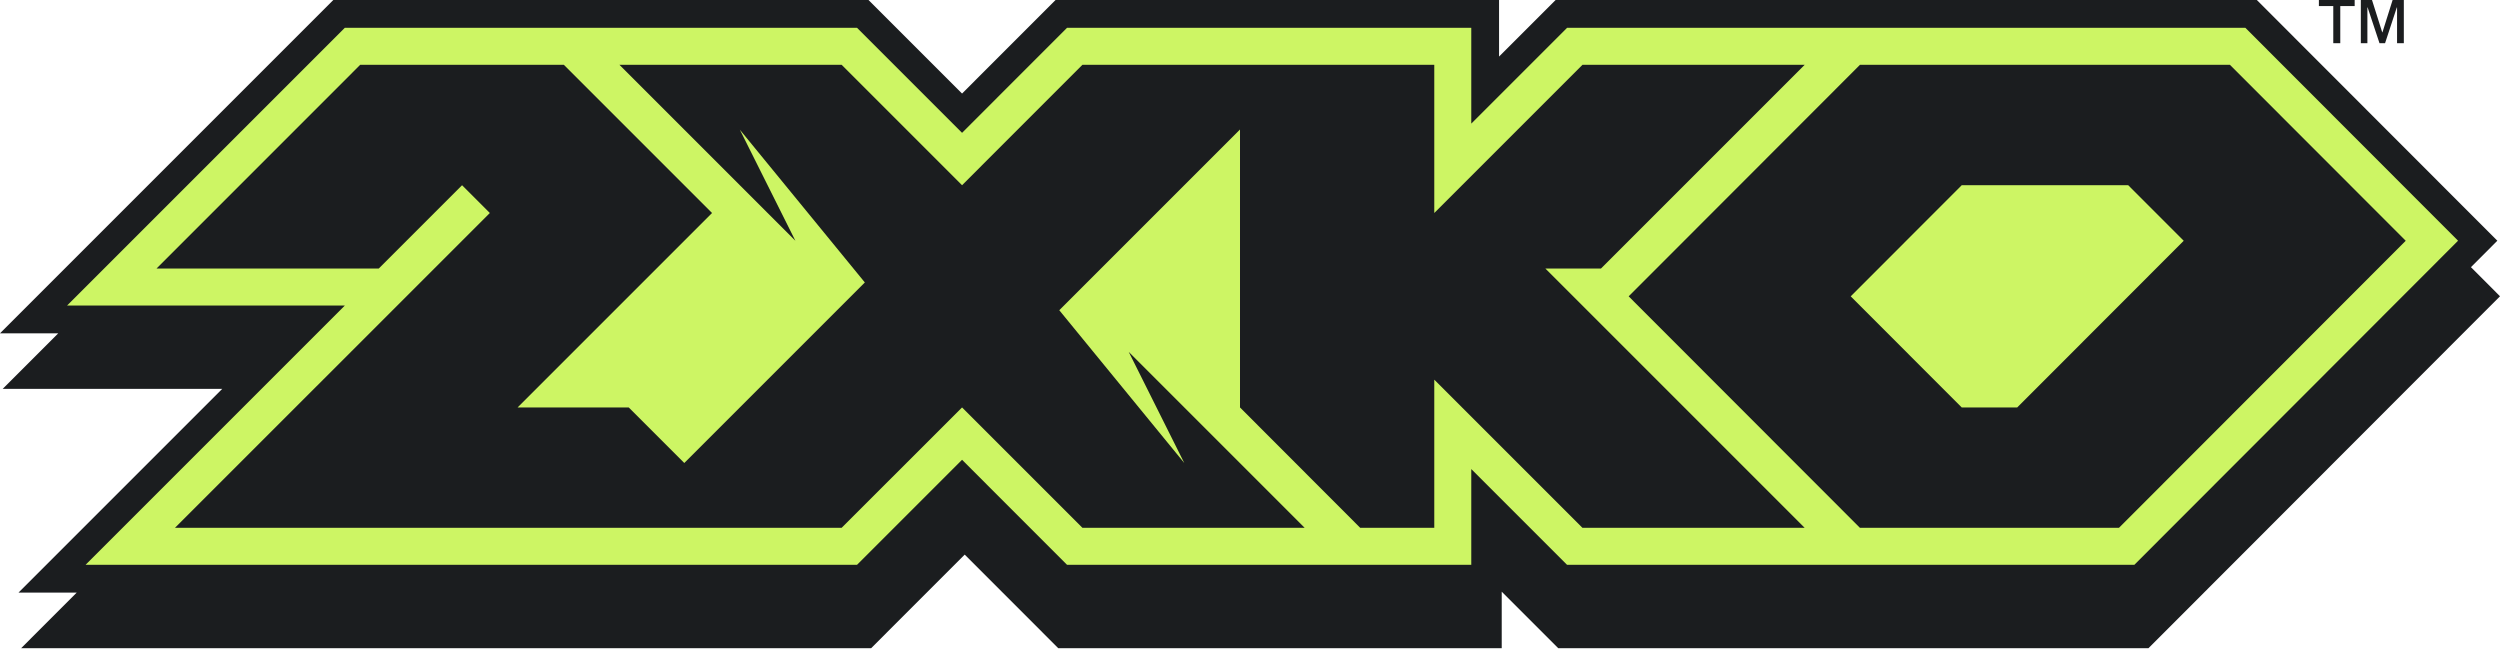
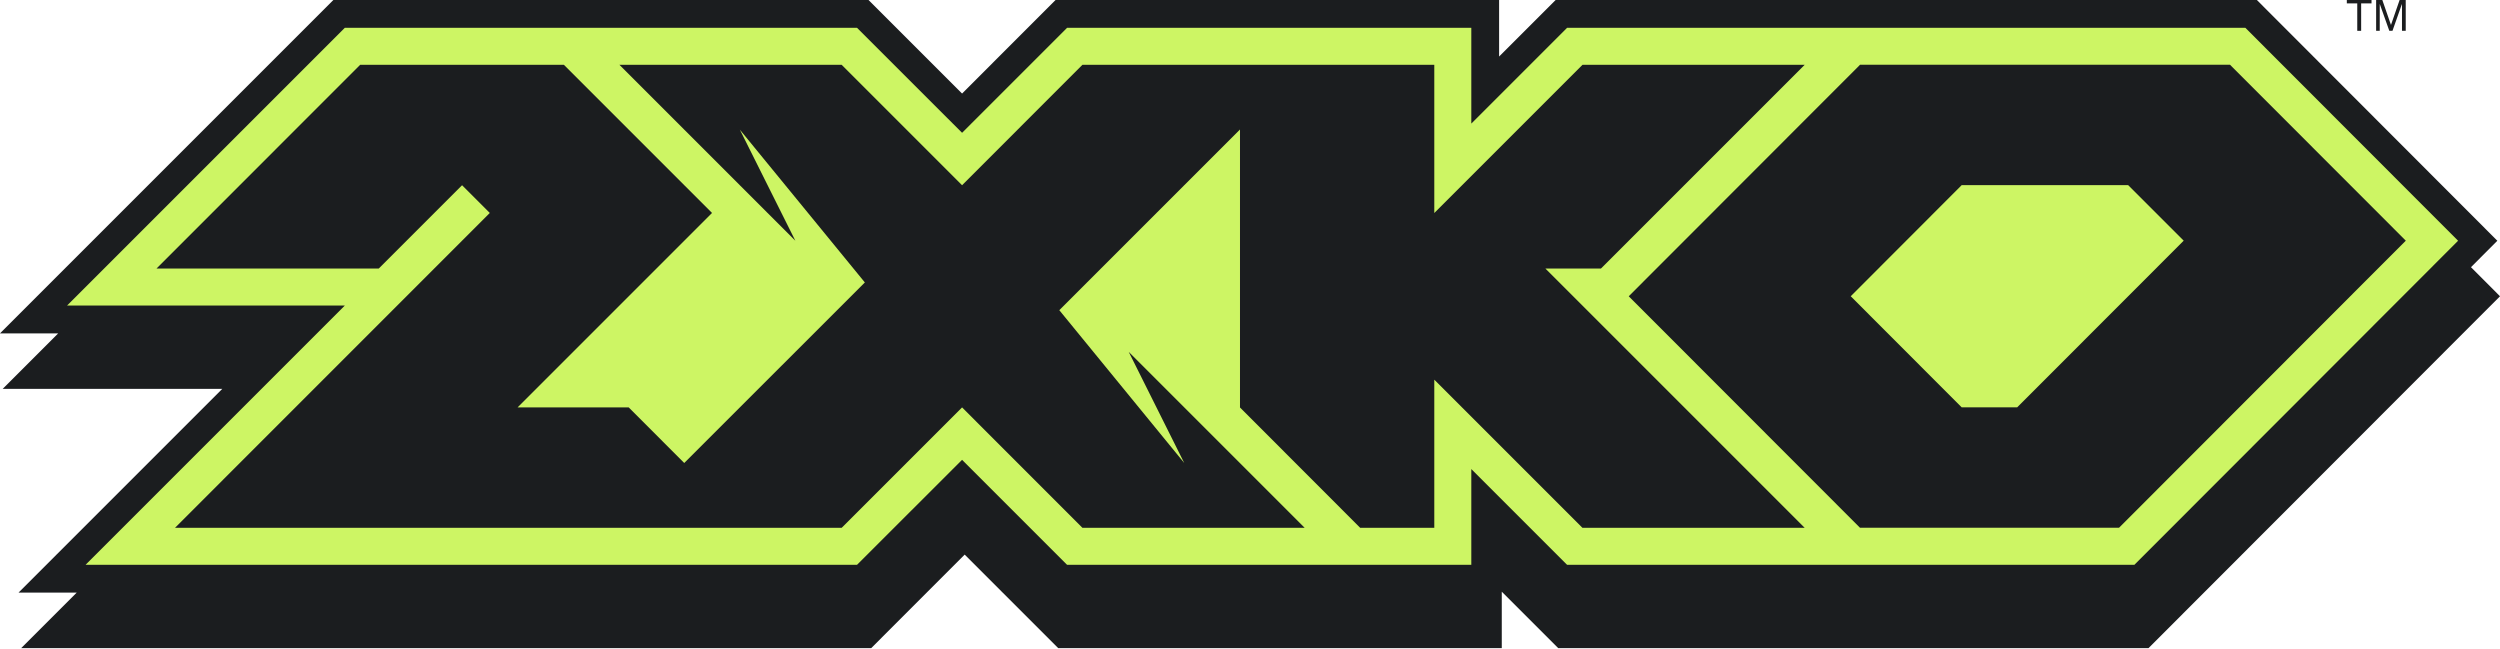
- <svg xmlns="http://www.w3.org/2000/svg" id="Layer_1" viewBox="0 0 450 116.67">
+ <svg xmlns="http://www.w3.org/2000/svg" id="Layer_2" data-name="Layer 2" viewBox="0 0 347.14 90">
  <defs>
    <style>
      .cls-1 {
        fill: #1b1d1f;
-       }
- 
-       .cls-1, .cls-2 {
-         stroke-width: 0px;
      }

      .cls-2 {
        fill: #cdf564;
      }
    </style>
  </defs>
-   <g id="OUTLINE_LOGO_LIGHT_DARK_BACKGROUND-22">
+   <g id="Text_Labels" data-name="Text Labels">
    <g>
-       <polygon class="cls-1" points="280.01 0 269.83 10.18 269.83 0 190 0 173.17 16.84 156.33 0 60 0 0 60 10.48 60 .48 70 40 70 3.33 106.67 13.81 106.67 3.81 116.67 156.81 116.67 173.65 99.83 190.48 116.67 270.31 116.67 270.31 106.5 280.48 116.67 386.73 116.67 450 53.33 444.77 48.09 449.52 43.33 406.23 0 280.01 0" />
-       <polygon class="cls-2" points="404.16 5 282.08 5 264.83 22.25 264.83 5 192.07 5 173.17 23.91 154.26 5 62.07 5 12.07 55 62.07 55 15.4 101.67 154.26 101.67 173.17 82.76 192.07 101.67 264.83 101.67 264.83 84.43 282.07 101.67 384.18 101.67 442.45 43.33 404.16 5" />
-       <polygon class="cls-1" points="284.84 11.67 258.17 38.34 258.17 11.67 194.83 11.67 173.17 33.34 151.5 11.67 111.5 11.67 143.17 43.34 133.17 23.34 155.67 50.84 123.17 83.34 113.17 73.34 93.17 73.34 128.17 38.34 101.5 11.67 64.83 11.67 28.17 48.34 68.17 48.34 83.17 33.34 88.17 38.34 31.5 95 151.5 95 173.17 73.34 194.83 95 234.83 95 203.17 63.34 213.17 83.34 190.67 55.84 223.2 23.31 223.2 73.34 244.83 95 258.17 95 258.17 68.34 284.83 95 324.83 95 278.17 48.34 288.17 48.34 324.84 11.67 284.84 11.67" />
-       <path class="cls-1" d="M334.79,11.67l-41.63,41.67,41.63,41.67h46.62l51.62-51.67-31.64-31.67h-66.6ZM333.13,53.34l19.98-20h29.97l9.99,10-29.97,30h-9.99l-19.98-20Z" />
-       <path class="cls-1" d="M430.67,0l-1.83,5.82h-.04l-1.84-5.82h-2.01v7.78h1.18V1.33h.04l2.14,6.45h1l2.12-6.45h.04v6.45h1.22V0h-2.01ZM423.85,0h-6.45v1.09h2.59v6.69h1.26V1.09h2.59V0Z" />
+       <g>
+         <polygon class="cls-1" points="216.01 0 208.16 7.85 208.16 0 146.57 0 133.59 12.99 120.6 0 46.29 0 0 46.29 8.08 46.29 .37 54 30.86 54 2.57 82.29 10.65 82.29 2.94 90 120.97 90 133.95 77.01 146.94 90 208.53 90 208.53 82.16 216.37 90 298.33 90 347.14 41.14 343.11 37.1 346.77 33.43 313.38 0 216.01 0" />
+         <polygon class="cls-2" points="311.78 3.86 217.6 3.86 204.3 17.16 204.3 3.86 148.17 3.86 133.59 18.44 119 3.86 47.88 3.86 9.31 42.43 47.88 42.43 11.88 78.43 119 78.43 133.59 63.85 148.17 78.43 204.3 78.43 204.3 65.13 217.6 78.43 296.37 78.43 341.32 33.43 311.78 3.86" />
+         <polygon class="cls-1" points="219.74 9 199.16 29.58 199.16 9 150.3 9 133.59 25.72 116.87 9 86.01 9 110.44 33.43 102.73 18 120.09 39.22 95.01 64.29 87.3 56.57 71.87 56.57 98.87 29.57 78.3 9 50.01 9 21.73 37.29 52.59 37.29 64.16 25.72 68.01 29.57 24.3 73.29 116.87 73.29 133.59 56.57 150.3 73.29 181.16 73.29 156.73 48.86 164.44 64.29 147.09 43.07 172.18 17.98 172.18 56.58 188.87 73.29 199.16 73.29 199.16 52.72 219.73 73.29 250.59 73.29 214.59 37.29 222.3 37.29 250.59 9 219.74 9" />
+         <path class="cls-1" d="M258.27,9l-32.11,32.14,32.11,32.14h35.97l39.82-39.86-24.41-24.43h-51.38ZM256.98,41.14l15.41-15.43h23.12l7.71,7.71-23.12,23.14h-7.71l-15.41-15.43Z" />
+       </g>
+       <g>
+         <path class="cls-1" d="M329.31.47h-1.45v3.81h-.54V.47h-1.45v-.47h3.43v.47Z" />
+         <path class="cls-1" d="M334.05,0v4.28h-.52V.59h-.02l-1.3,3.69h-.44l-1.31-3.69h-.02v3.69h-.5V0h.86l1.19,3.44h.02l1.19-3.44h.86Z" />
+       </g>
    </g>
  </g>
</svg>
